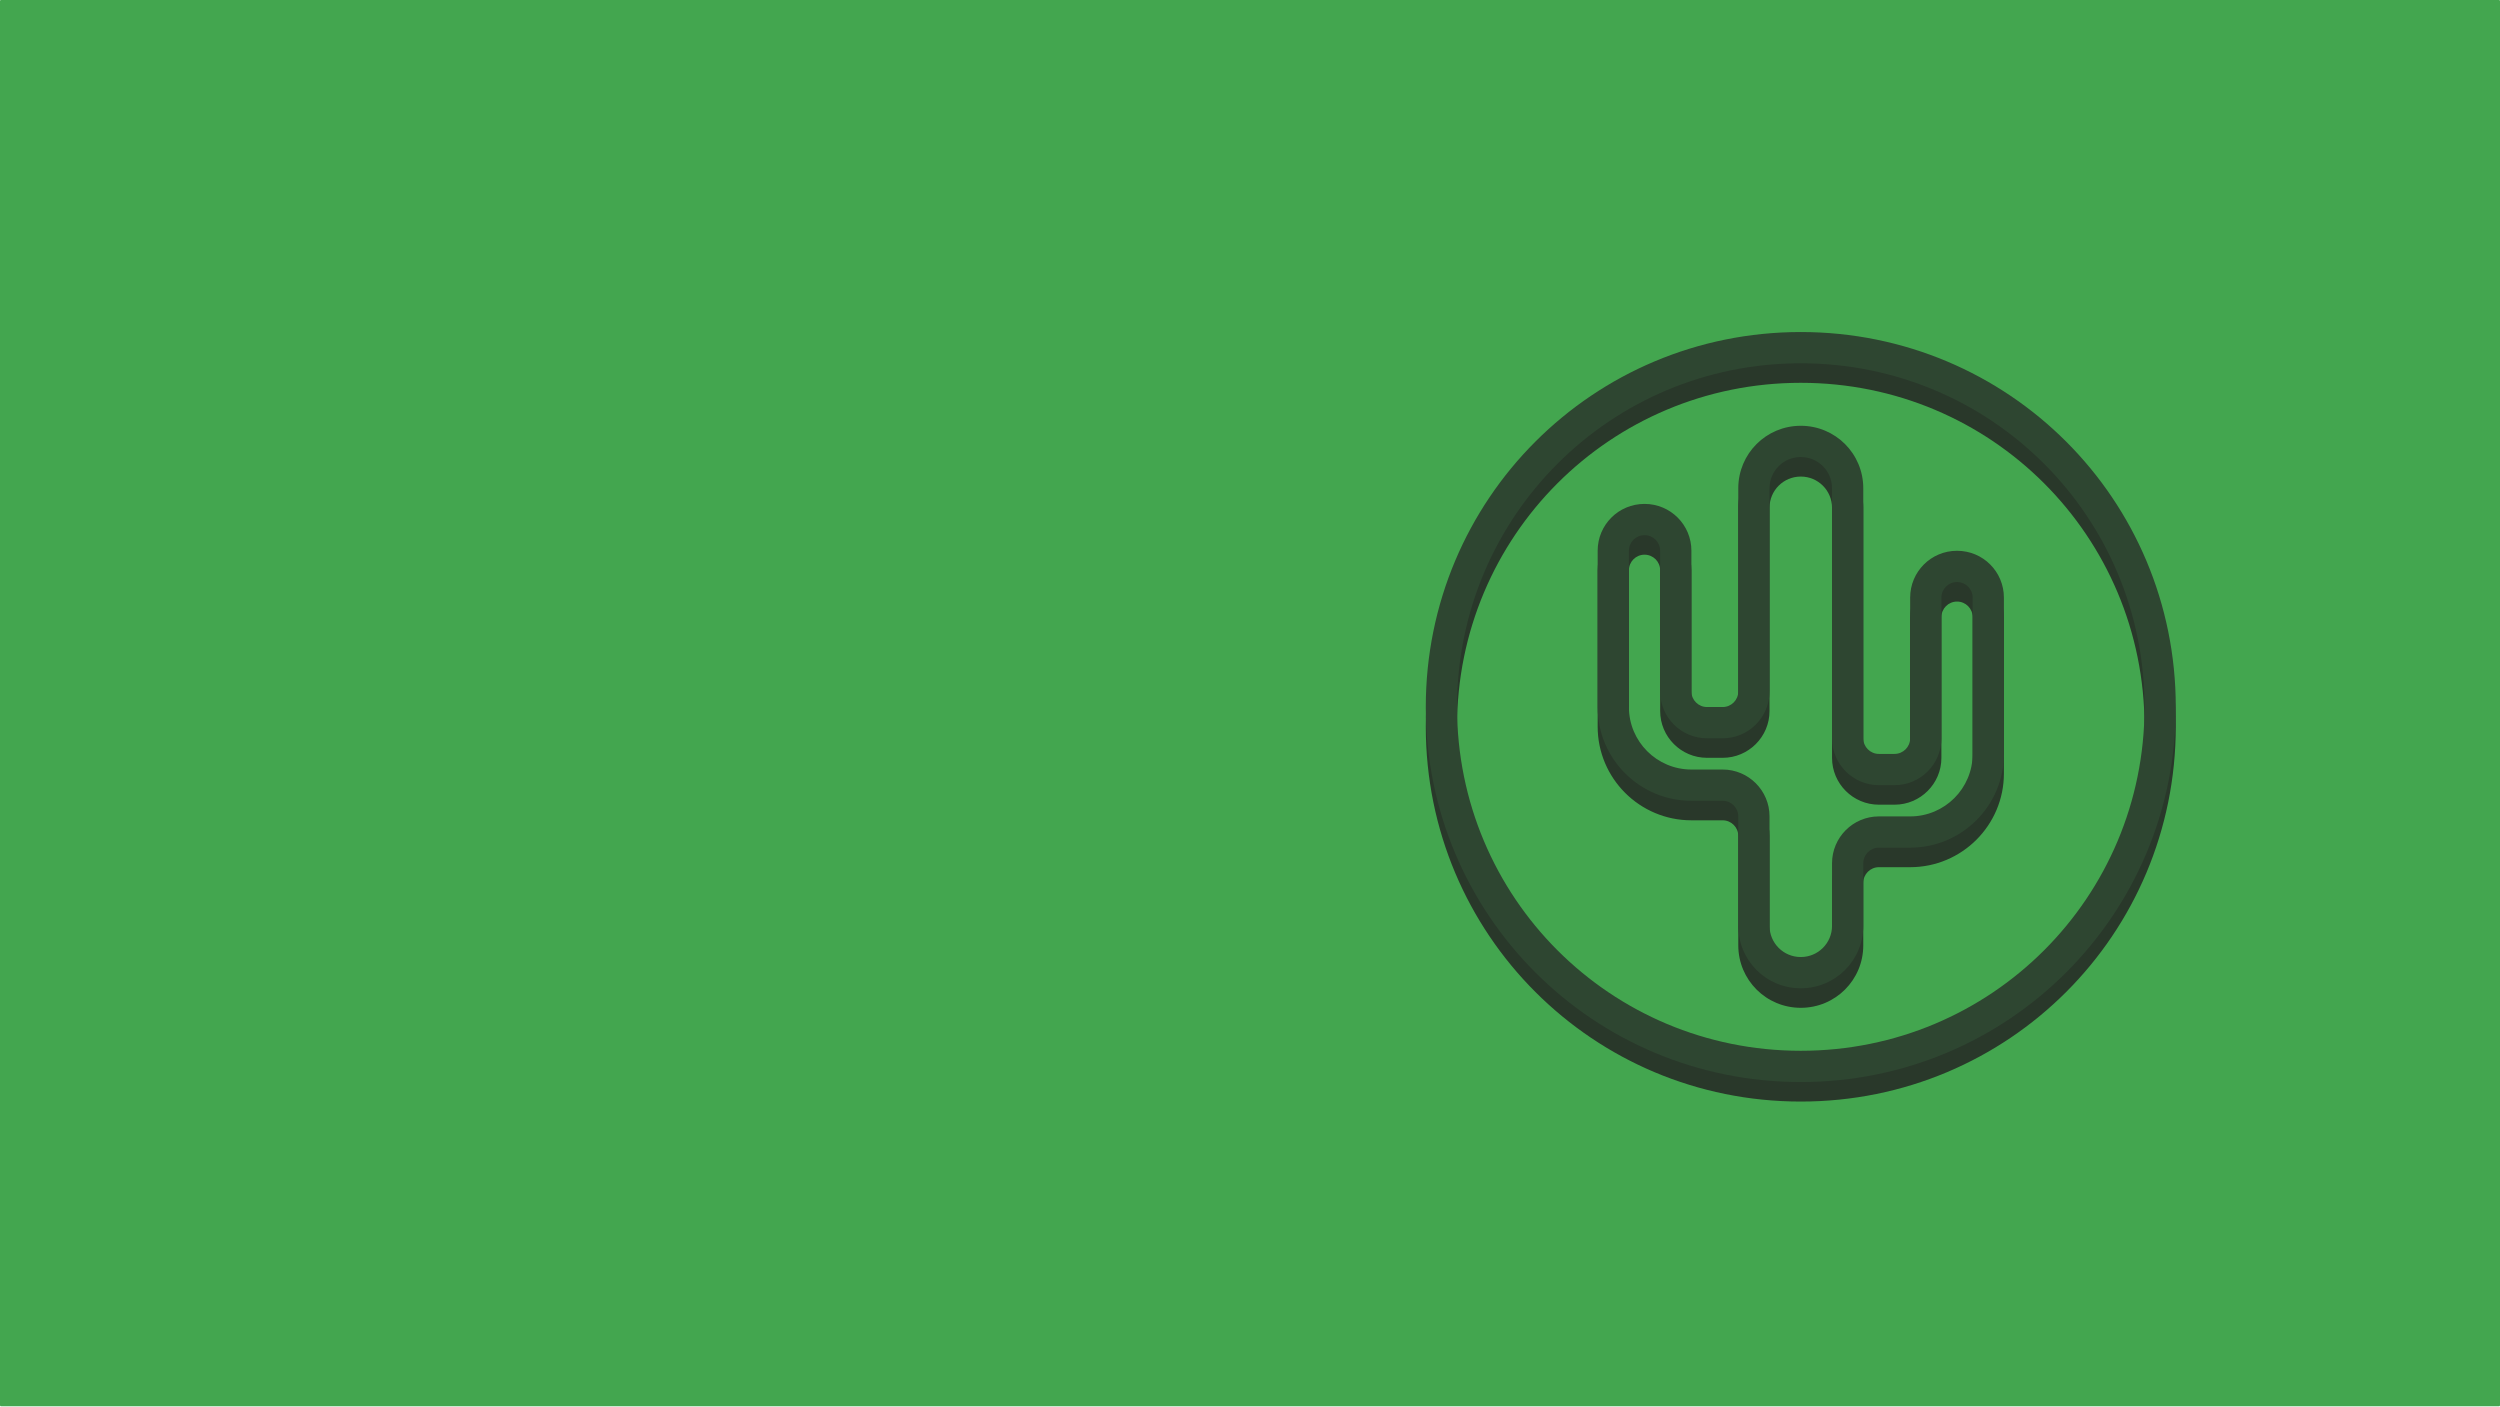
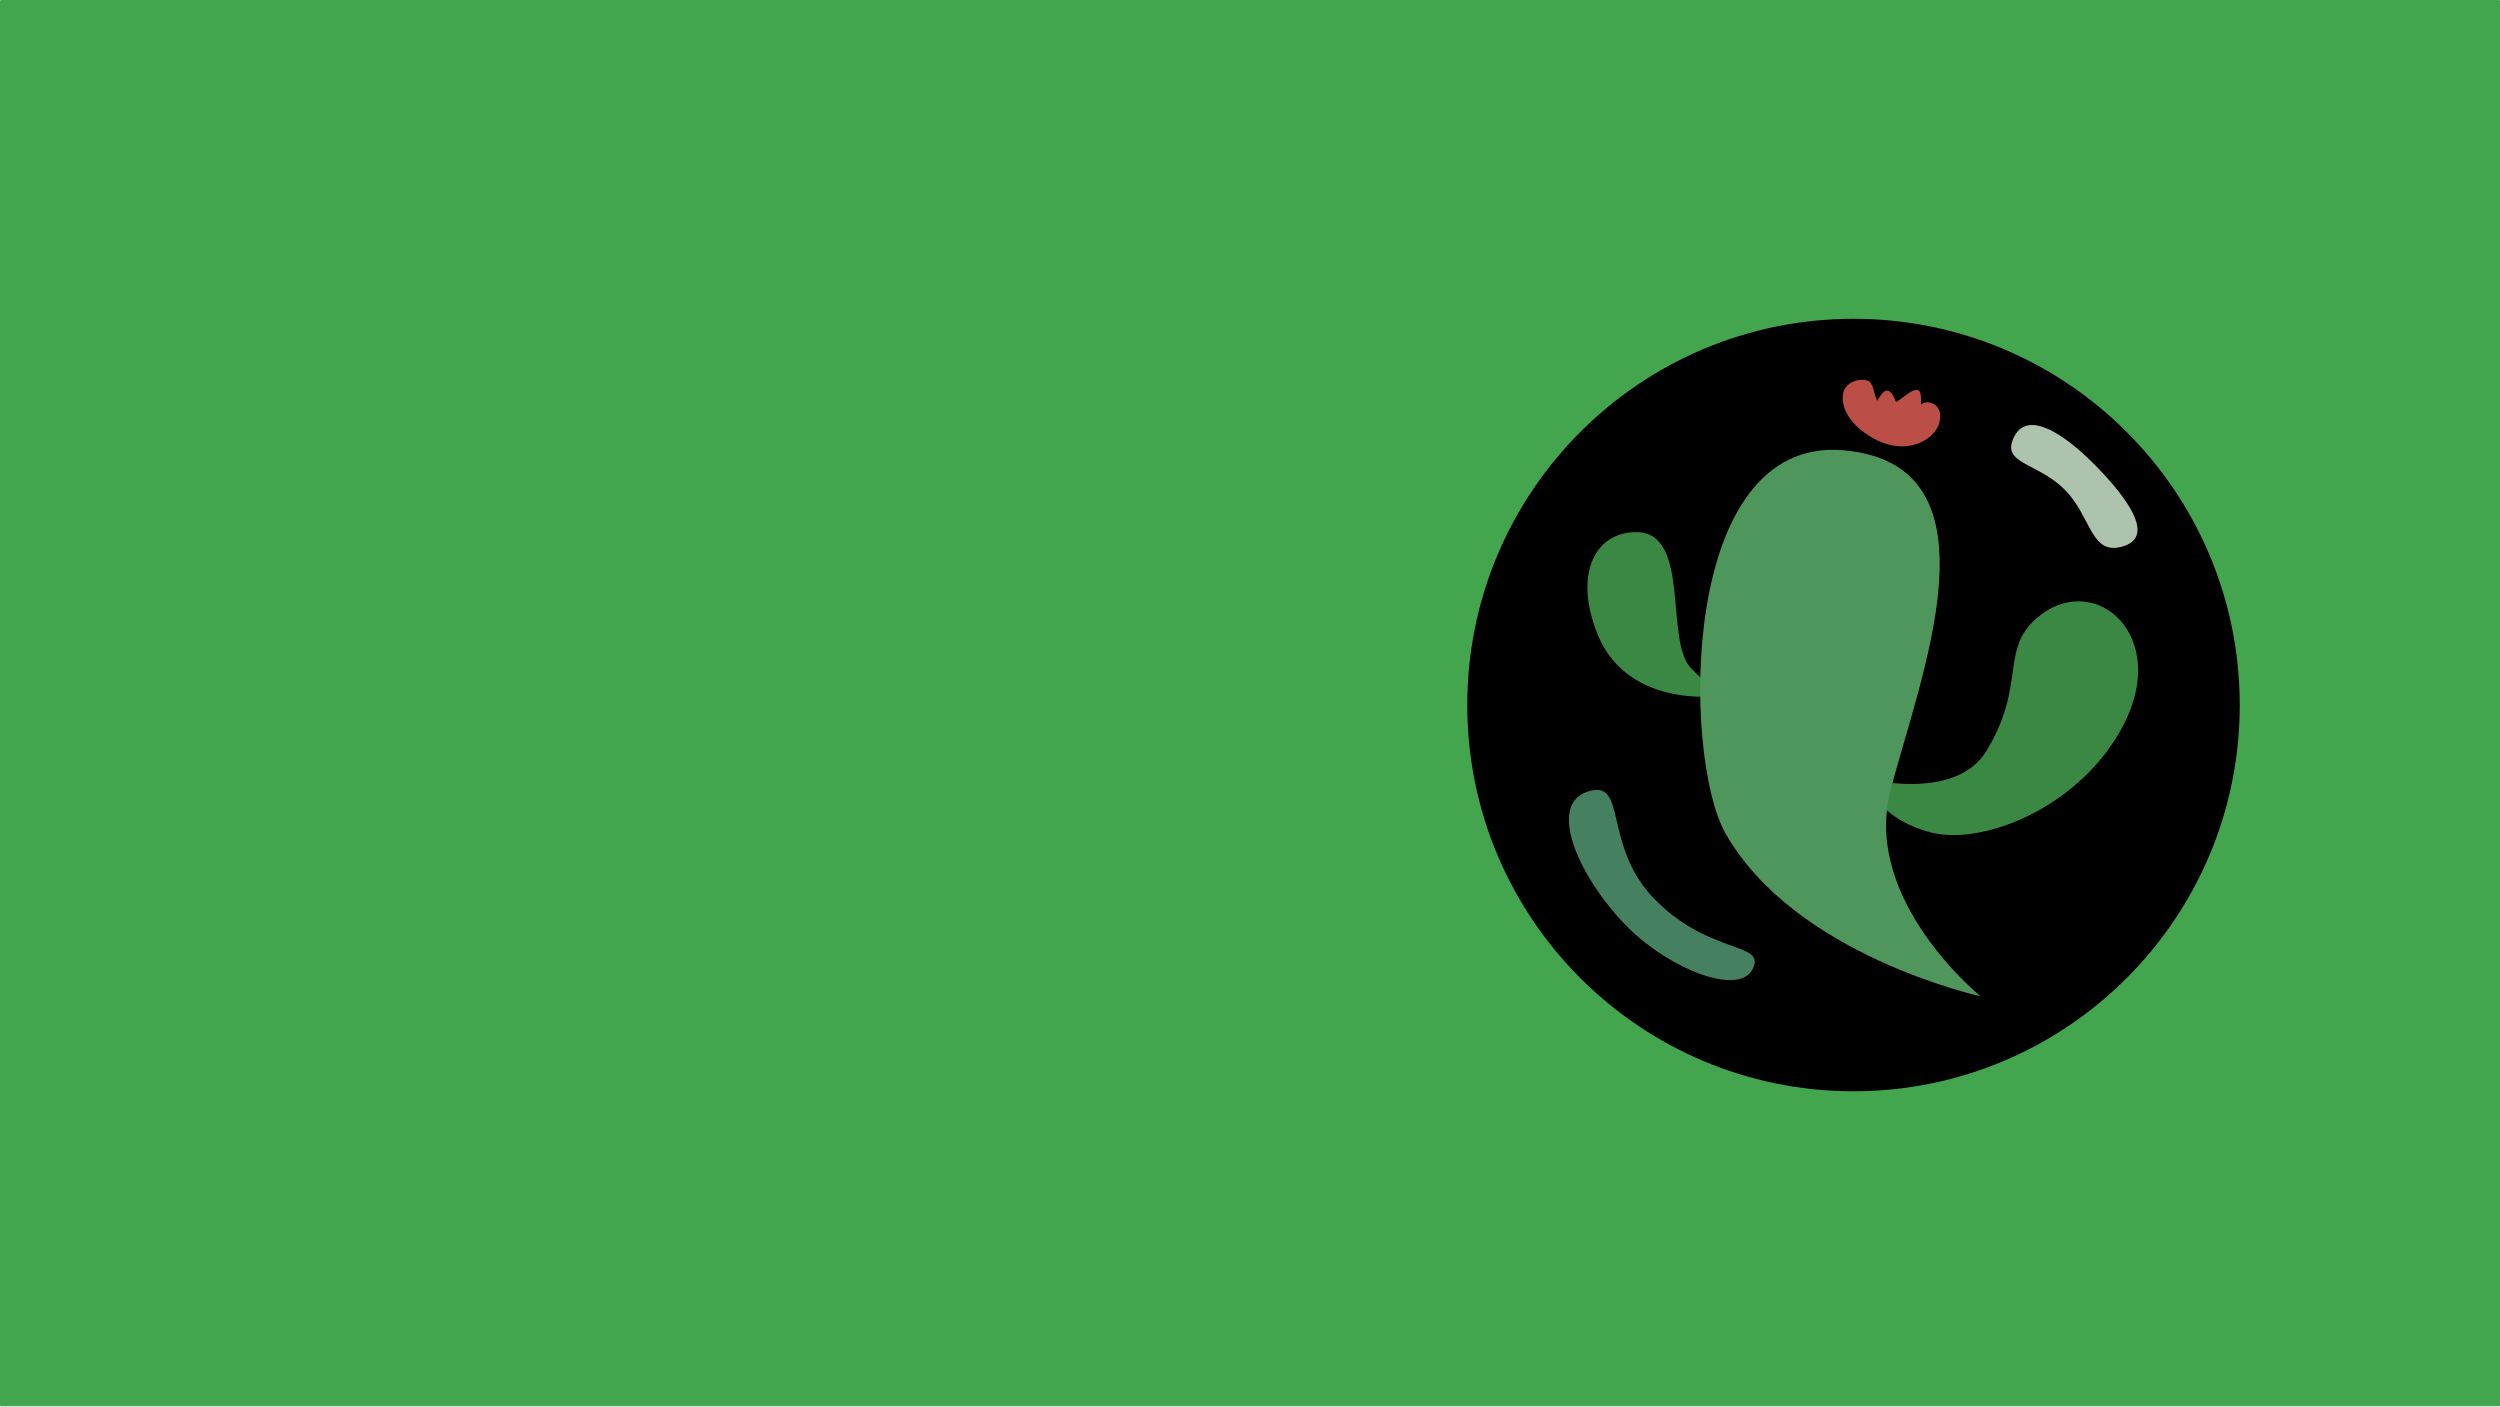
<svg xmlns="http://www.w3.org/2000/svg" width="2560" height="1440" viewBox="0 0 2560 1440" version="1.1" id="svg5">
  <defs id="defs2" />
  <g id="layer1">
    <rect style="fill:#43a64f;stroke-width:2;stroke-linecap:round;fill-opacity:1" id="rect848" width="2560" height="1440" x="0" y="0" ry="1" />
-     <path id="path15049" style="fill:#29382a;fill-opacity:1;stroke-width:16" d="m 1844,360 c -212.736,0 -384,171.264 -384,384 0,212.734 171.264,384 384,384 212.734,0 383.998,-171.266 384,-384 0,-212.736 -171.266,-384 -384,-384 z m 0,32 c 195.006,0 352,156.992 352,352 0,195.006 -156.994,352 -352,352 -195.008,0 -352,-156.994 -352,-352 0,-195.008 156.992,-352 352,-352 z m 0,64 c -35.456,0 -64,28.544 -64,64 v 208 c 0,8.835 -7.165,16 -16,16 h -16 c -8.837,0 -16.002,-7.165 -16,-16 V 584 c 0,-26.592 -21.41,-48 -48,-48 -26.592,0 -48,21.408 -48,48 v 128 32 c 0,53.018 42.981,96 96,96 h 32 c 8.835,0 16,7.163 16,16 v 112 c 0,35.454 28.544,64 64,64 35.454,0 63.998,-28.546 64,-64 v -64 c 0,-8.837 7.163,-16 16,-16 h 32 c 53.018,0 95.998,-42.982 96,-96 V 760 632 c 0,-26.592 -21.41,-48 -48,-48 -26.592,0 -48,21.408 -48,48 v 144 a 16,16 0 0 1 -16,16 h -16 c -8.837,0 -16.002,-7.165 -16,-16 V 520 c 0,-35.456 -28.546,-64 -64,-64 z m 0,32 c 17.726,0 32,14.272 32,32 v 256 c 0,26.507 21.491,48 48,48 h 16 a 48,48 0 0 0 48,-48 V 632 c 0,-8.864 7.136,-16 16,-16 8.862,0 16,7.136 16,16 v 128 32 c 0,35.344 -28.656,64 -64,64 h -32 c -26.509,0 -48,21.491 -48,48 v 64 c 0,17.726 -14.274,32 -32,32 -17.728,0 -32,-14.274 -32,-32 V 856 c 0,-26.509 -21.493,-48 -48,-48 h -32 c -35.346,0 -64,-28.656 -64,-64 V 712 584 c 0,-8.864 7.136,-16 16,-16 8.862,0 16,7.136 16,16 v 144 c 0,26.509 21.491,48 48,48 h 16 c 26.507,0 47.998,-21.493 48,-48 V 520 c 0,-17.728 14.272,-32 32,-32 z" />
-     <path id="rect281-3" style="fill:#2e4631;fill-opacity:1;stroke-width:16" d="m 1844,340 c -212.736,0 -384,171.264 -384,384 0,212.734 171.264,384 384,384 212.734,0 383.998,-171.266 384,-384 0,-212.736 -171.266,-384 -384,-384 z m 0,32 c 195.006,0 352,156.992 352,352 0,195.006 -156.994,352 -352,352 -195.008,0 -352,-156.994 -352,-352 0,-195.008 156.992,-352 352,-352 z m 0,64 c -35.456,0 -64,28.544 -64,64 v 208 c 0,8.835 -7.165,16 -16,16 h -16 c -8.837,0 -16.002,-7.165 -16,-16 V 564 c 0,-26.592 -21.41,-48 -48,-48 -26.592,0 -48,21.408 -48,48 v 128 32 c 0,53.018 42.981,96 96,96 h 32 c 8.835,0 16,7.163 16,16 v 112 c 0,35.454 28.544,64 64,64 35.454,0 63.998,-28.546 64,-64 v -64 c 0,-8.837 7.163,-16 16,-16 h 32 c 53.018,0 95.998,-42.982 96,-96 V 740 612 c 0,-26.592 -21.41,-48 -48,-48 -26.592,0 -48,21.408 -48,48 v 144 a 16,16 0 0 1 -16,16 h -16 c -8.837,0 -16.002,-7.165 -16,-16 V 500 c 0,-35.456 -28.546,-64 -64,-64 z m 0,32 c 17.726,0 32,14.272 32,32 v 256 c 0,26.507 21.491,48 48,48 h 16 a 48,48 0 0 0 48,-48 V 612 c 0,-8.864 7.136,-16 16,-16 8.862,0 16,7.136 16,16 v 128 32 c 0,35.344 -28.656,64 -64,64 h -32 c -26.509,0 -48,21.491 -48,48 v 64 c 0,17.726 -14.274,32 -32,32 -17.728,0 -32,-14.274 -32,-32 V 836 c 0,-26.509 -21.493,-48 -48,-48 h -32 c -35.346,0 -64,-28.656 -64,-64 V 692 564 c 0,-8.864 7.136,-16 16,-16 8.862,0 16,7.136 16,16 v 144 c 0,26.509 21.491,48 48,48 h 16 c 26.507,0 47.998,-21.493 48,-48 V 500 c 0,-17.728 14.272,-32 32,-32 z" />
+     <g id="g260" transform="matrix(2.081644,0,0,2.081644,1502.48,326.4456)">
+       <circle style="fill:#000000;fill-opacity:1;fill-rule:evenodd;stroke-width:0.268;paint-order:markers fill stroke" id="path1760" cx="190" cy="190" r="190" />
+       <g id="g2187" transform="matrix(2.860183,0,0,2.860183,139.0952,289.8036)">
+         <g id="layer1-3" transform="matrix(0.2645833,0,0,0.2645833,-49.02146,-103.2341)">
+           <path style="fill:#3a8844;fill-opacity:1;stroke:none;stroke-width:0.891px;stroke-linecap:butt;stroke-linejoin:miter;stroke-opacity:1" d="m 258.545,305.726 c 0,0 59.943,16.281 80.531,-17.747 26.844,-44.367 7.158,-67.437 35.792,-88.733 35.792,-26.62 82.544,13.755 53.688,70.987 -26.844,53.24 -90.548,79.595 -125.271,70.986 -35.792,-8.873 -44.74,-35.493 -44.74,-35.493 z" id="path1067" />
+           <path style="fill:#3a8844;fill-opacity:1;stroke:none;stroke-width:0.891px;stroke-linecap:butt;stroke-linejoin:miter;stroke-opacity:1" d="m 111.416,145.91 c 35.792,0 17.896,70.987 35.792,88.733 l 17.896,17.747 c 0,0 -62.636,8.873 -80.531,-44.367 -12.772,-35.668 0,-62.113 26.844,-62.113 z" id="path1182" />
+           <path id="path8219" style="fill:#bc4e48;fill-opacity:1;stroke:none;stroke-width:0.891px;stroke-linecap:butt;stroke-linejoin:miter;stroke-opacity:1" d="m 257.396,46.881 c -5.1,0.25 -11.332,3.317 -11.762,10.297 0,0 -2.639,14.123 17.896,26.619 23.195,14.115 41.941,1.746 44.738,-8.873 2.797,-10.619 -4.417,-13.911 -8.947,-13.311 -0.983,0.13 -1.965,0.646 -2.943,1.352 0.027,-6.571 1.051,-14.721 -10.941,-5.244 -1.633,1.291 -3.415,2.556 -5.24,3.572 -4.936,-12.64 -8.734,-6.498 -12.248,-0.828 -1.966,-3.662 -2.33,-10.208 -4.953,-12.281 -1.198,-0.947 -3.282,-1.416 -5.6,-1.303 z" />
+           <path style="fill:#4e965c;fill-opacity:1;stroke:none;stroke-width:0.891px;stroke-linecap:butt;stroke-linejoin:miter;stroke-opacity:1" d="m 335.114,447.603 c 0,0 -121.309,-26.523 -166.049,-106.383 C 141.582,292.162 138.631,83.828 245.635,92.67 353.01,101.544 294.337,243.613 276.441,314.6 258.545,385.586 335.114,447.603 335.114,447.603 Z" id="path937" />
+           <path style="fill:#458161;fill-opacity:1;stroke:none;stroke-width:0.891px;stroke-linecap:butt;stroke-linejoin:miter;stroke-opacity:1" d="m 79.586,314.6 c -26.844,8.873 -4.792,57.361 26.844,88.733 26.844,26.62 71.584,44.367 80.531,26.62 8.948,-17.747 -26.844,-8.873 -62.636,-44.367 -35.792,-35.493 -17.896,-79.86 -44.74,-70.986 z" id="path11663" />
+           <path style="fill:#adc3ad;fill-opacity:1;stroke:none;stroke-width:0.891px;stroke-linecap:butt;stroke-linejoin:miter;stroke-opacity:1" d="m 428.556,154.88 c 22.016,-7.412 -3.1,-36.774 -20.996,-54.521 -17.896,-17.747 -41.64,-34.212 -50.588,-16.465 -8.948,17.747 14.796,16.465 32.692,34.212 17.896,17.747 16.876,44.186 38.892,36.774 z" id="path14218" />
+         </g>
+       </g>
+     </g>
  </g>
</svg>
